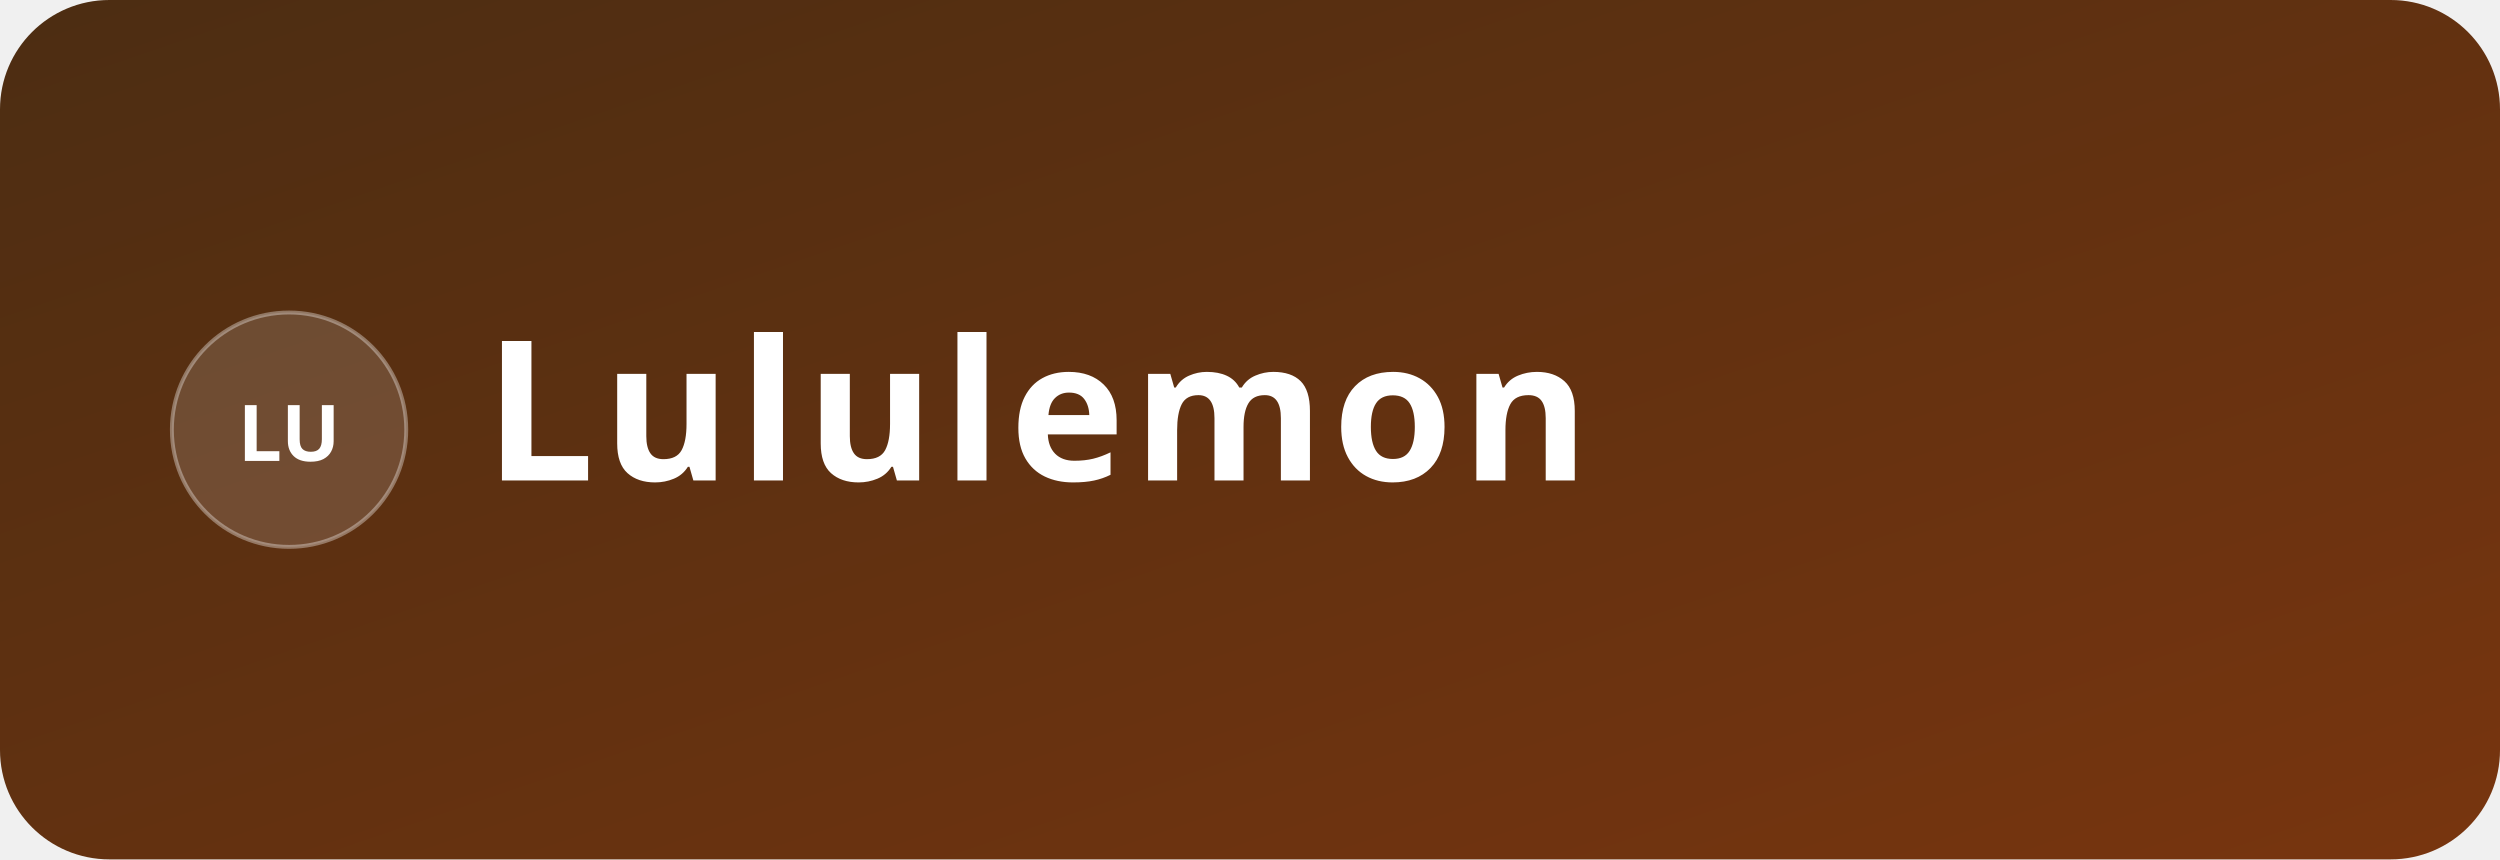
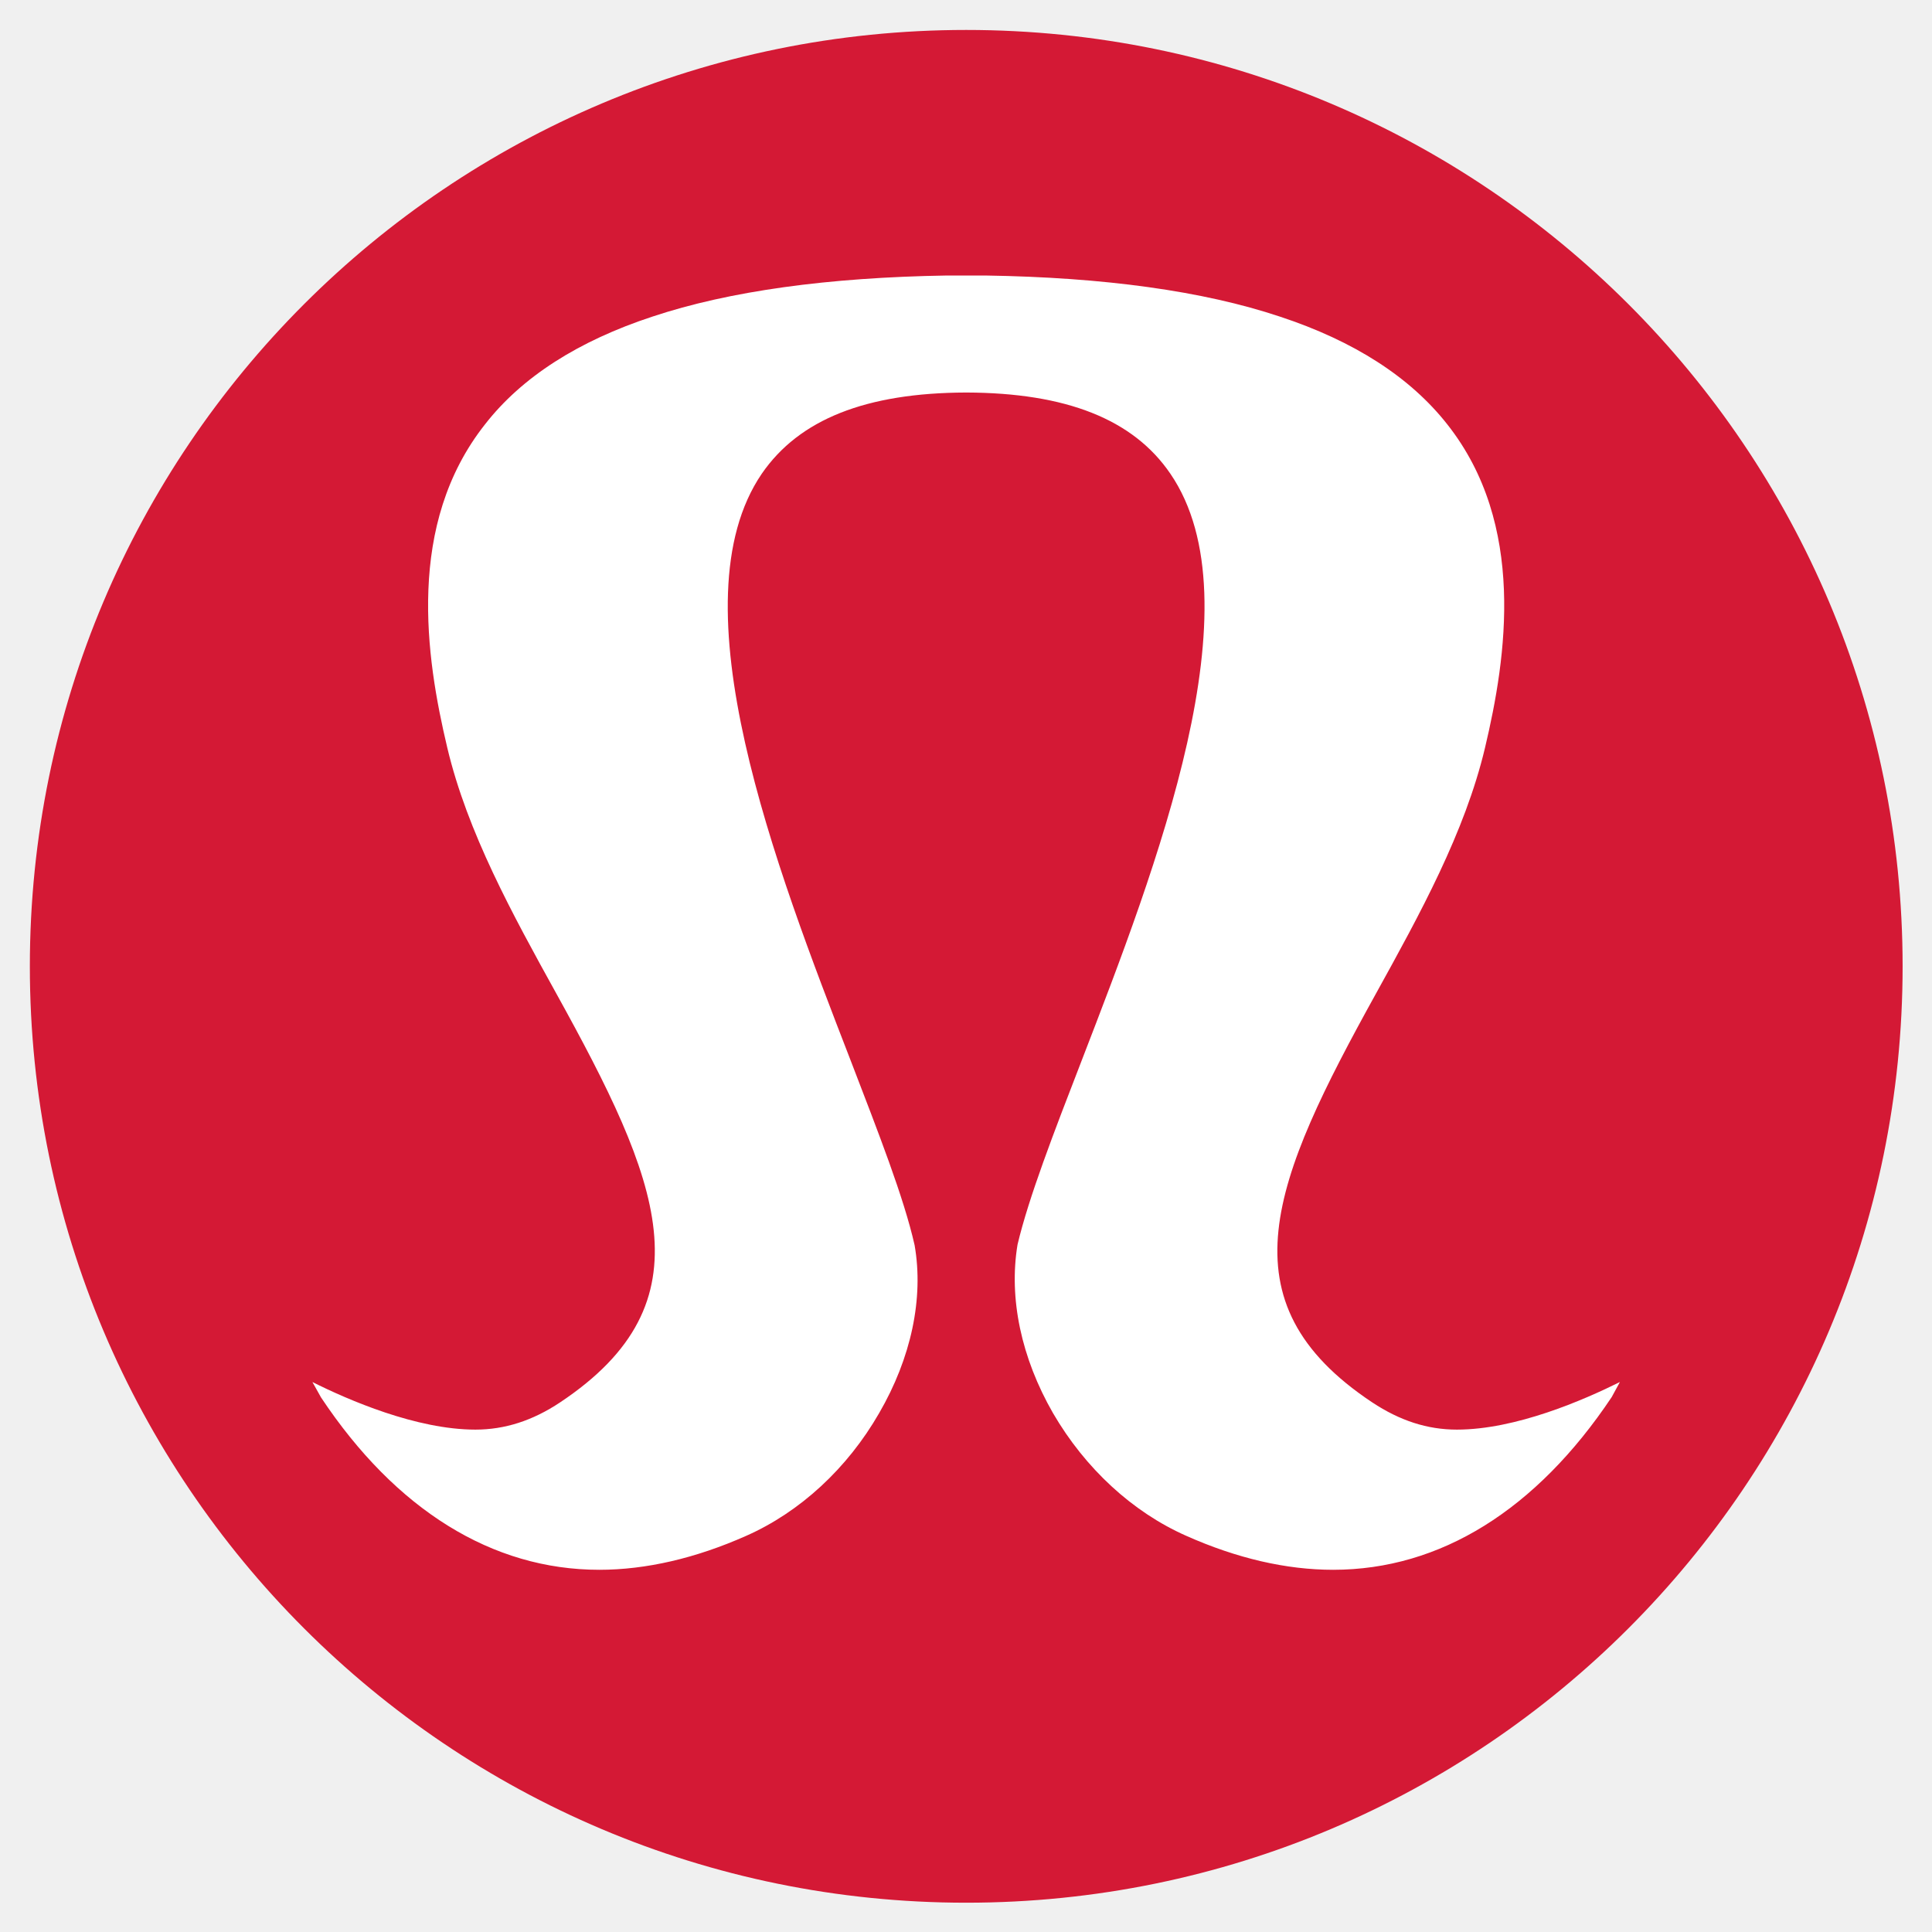
- <svg xmlns="http://www.w3.org/2000/svg" width="640" height="220" viewBox="0 0 640 220" role="img" aria-label="Lululemon logo">
+ <svg xmlns="http://www.w3.org/2000/svg" xmlns:xlink="http://www.w3.org/1999/xlink" width="32.583" height="32.583" viewBox="0 0 8.621 8.621">
  <defs>
-     <linearGradient id="bg" x1="0%" y1="0%" x2="100%" y2="100%">
-       <stop offset="0%" stop-color="#4c2d12" />
-       <stop offset="100%" stop-color="#78350f" />
-     </linearGradient>
+     <clipPath id="a">
+       <path d="M498.312 696.312H522V720h-23.688zm0 0" />
+     </clipPath>
  </defs>
-   <rect width="640" height="220" rx="28" fill="url(#bg)" />
-   <circle cx="74" cy="110" r="30" fill="rgba(255,255,255,0.14)" stroke="rgba(255,255,255,0.35)" />
-   <text x="74" y="118" text-anchor="middle" fill="white" font-size="20" font-family="ui-sans-serif, system-ui" font-weight="700">LU</text>
-   <text x="124" y="123" fill="white" font-size="50" font-family="ui-sans-serif, system-ui" font-weight="700" letter-spacing="0.04em">Lululemon</text>
+   <use xlink:href="#I" width="100%" height="100%" x="246.005" y="634.863" fill="#fff" transform="translate(-452.9464 -340.4828) scale(.35278)" />
+   <use xlink:href="#I" width="100%" height="100%" x="266.618" y="642.863" fill="#fff" transform="translate(-452.9464 -340.4828) scale(.35278)" />
+   <use xlink:href="#I" width="100%" height="100%" x="256.24" y="650.864" fill="#fff" transform="translate(-452.9464 -340.4828) scale(.35278)" />
+   <use xlink:href="#I" width="100%" height="100%" x="256.838" y="658.864" fill="#fff" transform="translate(-452.9464 -340.4828) scale(.35278)" />
+   <use xlink:href="#I" width="100%" height="100%" x="276.215" y="666.864" fill="#fff" transform="translate(-452.9464 -340.4828) scale(.35278)" />
+   <use xlink:href="#I" width="100%" height="100%" x="246.678" y="674.864" fill="#fff" transform="translate(-452.9464 -340.4828) scale(.35278)" />
+   <use xlink:href="#I" width="100%" height="100%" x="264.763" y="682.865" fill="#fff" transform="translate(-452.9464 -340.4828) scale(.35278)" />
+   <use xlink:href="#I" width="100%" height="100%" x="245.948" y="690.865" fill="#fff" transform="translate(-452.9464 -340.4828) scale(.35278)" />
+   <use xlink:href="#I" width="100%" height="100%" x="265.582" y="712.536" fill="#fff" transform="translate(-452.9464 -340.4828) scale(.35278)" />
+   <use xlink:href="#I" width="100%" height="100%" x="275.767" y="720.536" fill="#fff" transform="translate(-452.9464 -340.4828) scale(.35278)" />
+   <use xlink:href="#I" width="100%" height="100%" x="275.114" y="728.536" fill="#fff" transform="translate(-452.9464 -340.4828) scale(.35278)" />
+   <use xlink:href="#I" width="100%" height="100%" x="265.106" y="736.537" fill="#fff" transform="translate(-452.9464 -340.4828) scale(.35278)" />
+   <use xlink:href="#I" width="100%" height="100%" x="267.966" y="744.537" fill="#fff" transform="translate(-452.9464 -340.4828) scale(.35278)" />
+   <use xlink:href="#I" width="100%" height="100%" x="265.021" y="752.537" fill="#fff" transform="translate(-452.9464 -340.4828) scale(.35278)" />
+   <use xlink:href="#I" width="100%" height="100%" x="272.571" y="774.206" fill="#fff" transform="translate(-452.9464 -340.4828) scale(.35278)" />
+   <use xlink:href="#I" width="100%" height="100%" x="274.955" y="782.207" fill="#fff" transform="translate(-452.9464 -340.4828) scale(.35278)" />
+   <use xlink:href="#I" width="100%" height="100%" x="244.904" y="790.207" fill="#fff" transform="translate(-452.9464 -340.4828) scale(.35278)" />
+   <use xlink:href="#I" width="100%" height="100%" x="264.04" y="798.207" fill="#fff" transform="translate(-452.9464 -340.4828) scale(.35278)" />
+   <use xlink:href="#I" width="100%" height="100%" x="534.993" y="634.868" fill="#fff" transform="translate(-452.9464 -340.4828) scale(.35278)" />
+   <use xlink:href="#I" width="100%" height="100%" x="542.075" y="656.538" fill="#fff" transform="translate(-452.9464 -340.4828) scale(.35278)" />
+   <use xlink:href="#I" width="100%" height="100%" x="540.992" y="664.539" fill="#fff" transform="translate(-452.9464 -340.4828) scale(.35278)" />
+   <use xlink:href="#I" width="100%" height="100%" x="526.416" y="672.539" fill="#fff" transform="translate(-452.9464 -340.4828) scale(.35278)" />
+   <use xlink:href="#I" width="100%" height="100%" x="536.32" y="680.533" fill="#fff" transform="translate(-452.9464 -340.4828) scale(.35278)" />
+   <use xlink:href="#I" width="100%" height="100%" x="539.225" y="688.533" fill="#fff" transform="translate(-452.9464 -340.4828) scale(.35278)" />
+   <use xlink:href="#I" width="100%" height="100%" x="533.635" y="696.534" fill="#fff" transform="translate(-452.9464 -340.4828) scale(.35278)" />
+   <use xlink:href="#I" width="100%" height="100%" x="528.047" y="718.203" fill="#fff" transform="translate(-452.9464 -340.4828) scale(.35278)" />
+   <use xlink:href="#I" width="100%" height="100%" x="532.012" y="726.203" fill="#fff" transform="translate(-452.9464 -340.4828) scale(.35278)" />
+   <use xlink:href="#I" width="100%" height="100%" x="538.091" y="734.203" fill="#fff" transform="translate(-452.9464 -340.4828) scale(.35278)" />
+   <use xlink:href="#I" width="100%" height="100%" x="523.007" y="742.204" fill="#fff" transform="translate(-452.9464 -340.4828) scale(.35278)" />
+   <use xlink:href="#I" width="100%" height="100%" x="512.8" y="750.204" fill="#fff" transform="translate(-452.9464 -340.4828) scale(.35278)" />
+   <use xlink:href="#I" width="100%" height="100%" x="533.225" y="758.204" fill="#fff" transform="translate(-452.9464 -340.4828) scale(.35278)" />
+   <use xlink:href="#J" width="100%" height="100%" x="507.227" y="778.871" fill="#fff" transform="translate(-452.9464 -340.4828) scale(.35278)" />
+   <use xlink:href="#J" width="100%" height="100%" x="535.339" y="785.871" fill="#fff" transform="translate(-452.9464 -340.4828) scale(.35278)" />
+   <use xlink:href="#J" width="100%" height="100%" x="542.734" y="792.871" fill="#fff" transform="translate(-452.9464 -340.4828) scale(.35278)" />
+   <use xlink:href="#K" width="100%" height="100%" x="186.632" y="601.995" fill="#fff" transform="translate(-452.9464 -340.4828) scale(.35278)" />
+   <path fill="#fff" d="M8.125 4.28c0 2.121-1.721 3.842-3.842 3.842-2.122 0-3.843-1.721-3.843-3.842C.44 2.158 2.161.437 4.283.437c2.121 0 3.842 1.721 3.842 3.843" />
+   <g clip-path="url(#a)" transform="translate(-175.6613 -245.5113) scale(.35278)">
+     <path fill="#d41935" d="M518.32 713.605c-.953 1.426-2.168 2.184-3.523 2.184-.594 0-1.219-.145-1.859-.43-.68-.301-1.277-.852-1.684-1.551-.402-.699-.562-1.453-.449-2.133.141-.594.453-1.402.816-2.34.941-2.438 2.234-5.777 1.117-7.41-.469-.688-1.316-1.023-2.582-1.027-1.27.004-2.113.34-2.586 1.027-1.113 1.633.176 4.973 1.121 7.414.359.934.676 1.742.812 2.344.117.672-.043 1.426-.449 2.125-.402.699-1 1.25-1.68 1.551-.641.285-1.27.43-1.859.43-1.355 0-2.574-.758-3.52-2.18l-.109-.195c.453.227 1.316.602 2.062.602.371 0 .723-.113 1.07-.344 1.914-1.273 1.262-2.805-.047-5.172-.555-1.004-1.125-2.039-1.379-3.109-.273-1.148-.523-2.824.477-4.09.465-.598 1.18-1.055 2.117-1.363.973-.324 2.227-.496 3.727-.52h.484c1.5.023 2.754.195 3.727.52.938.309 1.648.766 2.117 1.363 1 1.266.75 2.941.477 4.09-.254 1.07-.824 2.105-1.379 3.109-1.309 2.367-1.965 3.898-.047 5.172.348.23.695.344 1.07.344.746 0 1.605-.375 2.062-.602zm-8.164-17.293c-6.543 0-11.844 5.301-11.844 11.844 0 6.539 5.301 11.844 11.844 11.844S522 714.695 522 708.156c0-6.543-5.301-11.844-11.844-11.844" />
+   </g>
</svg>
